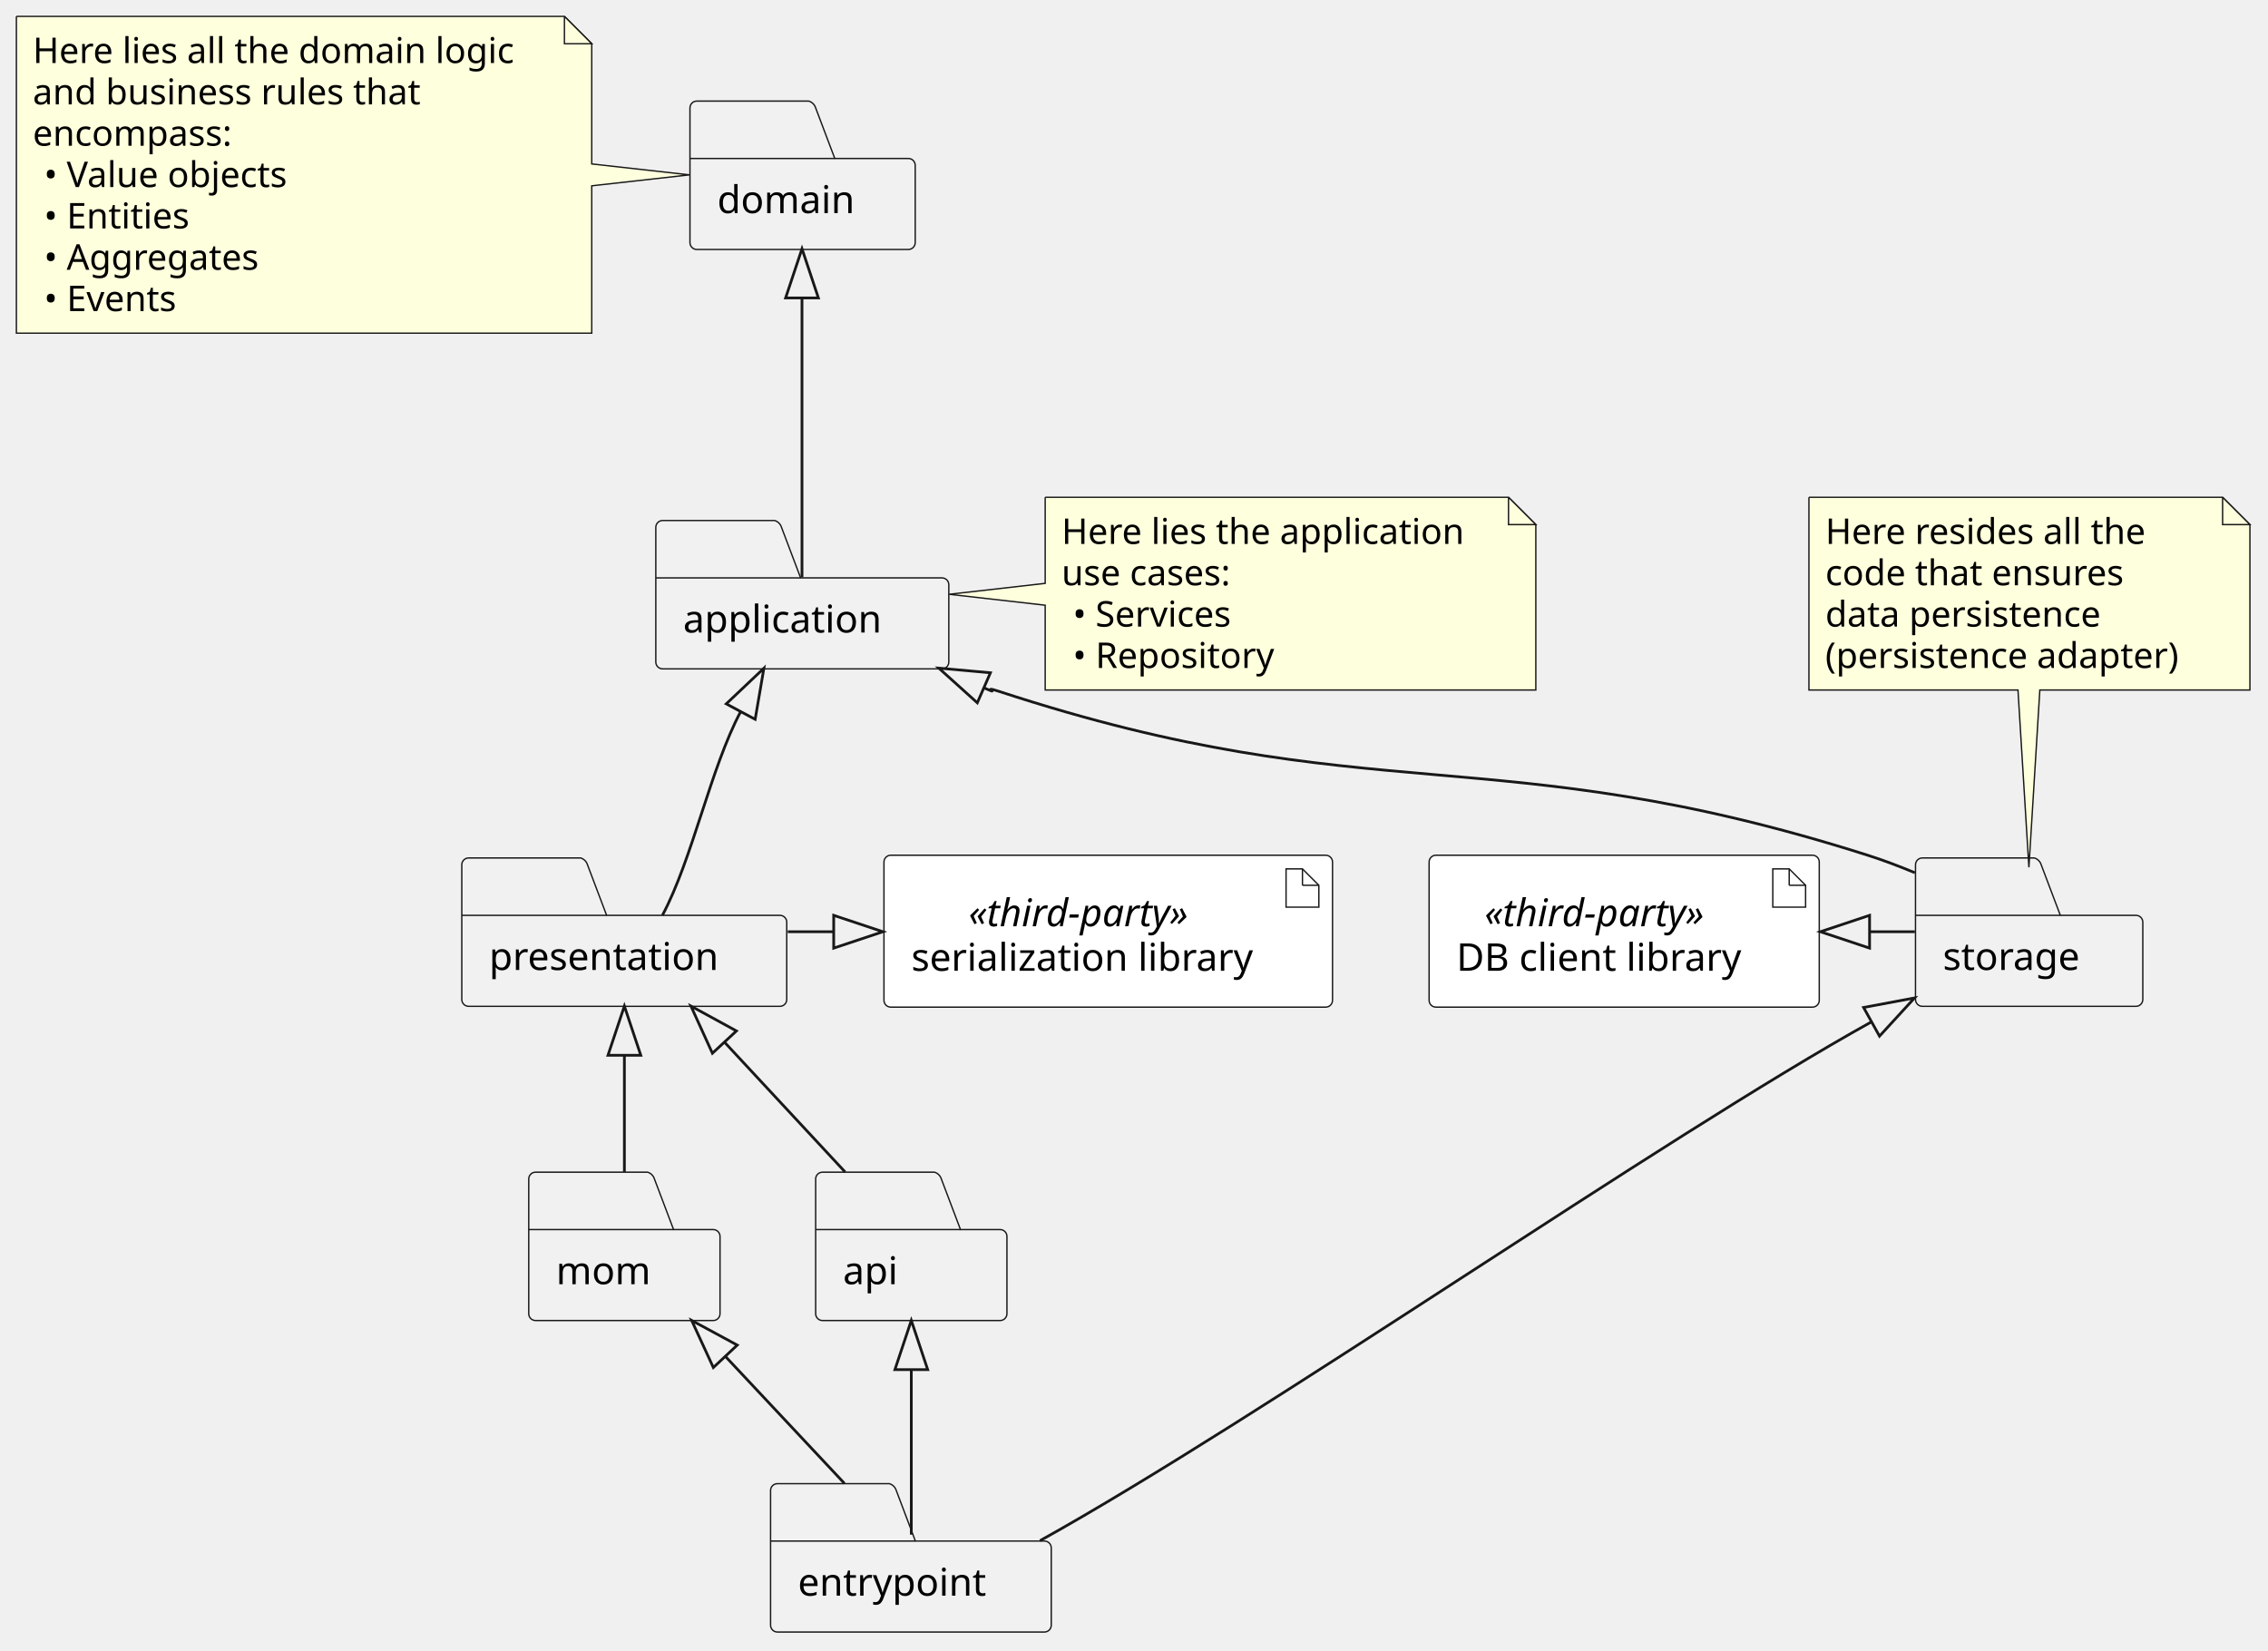
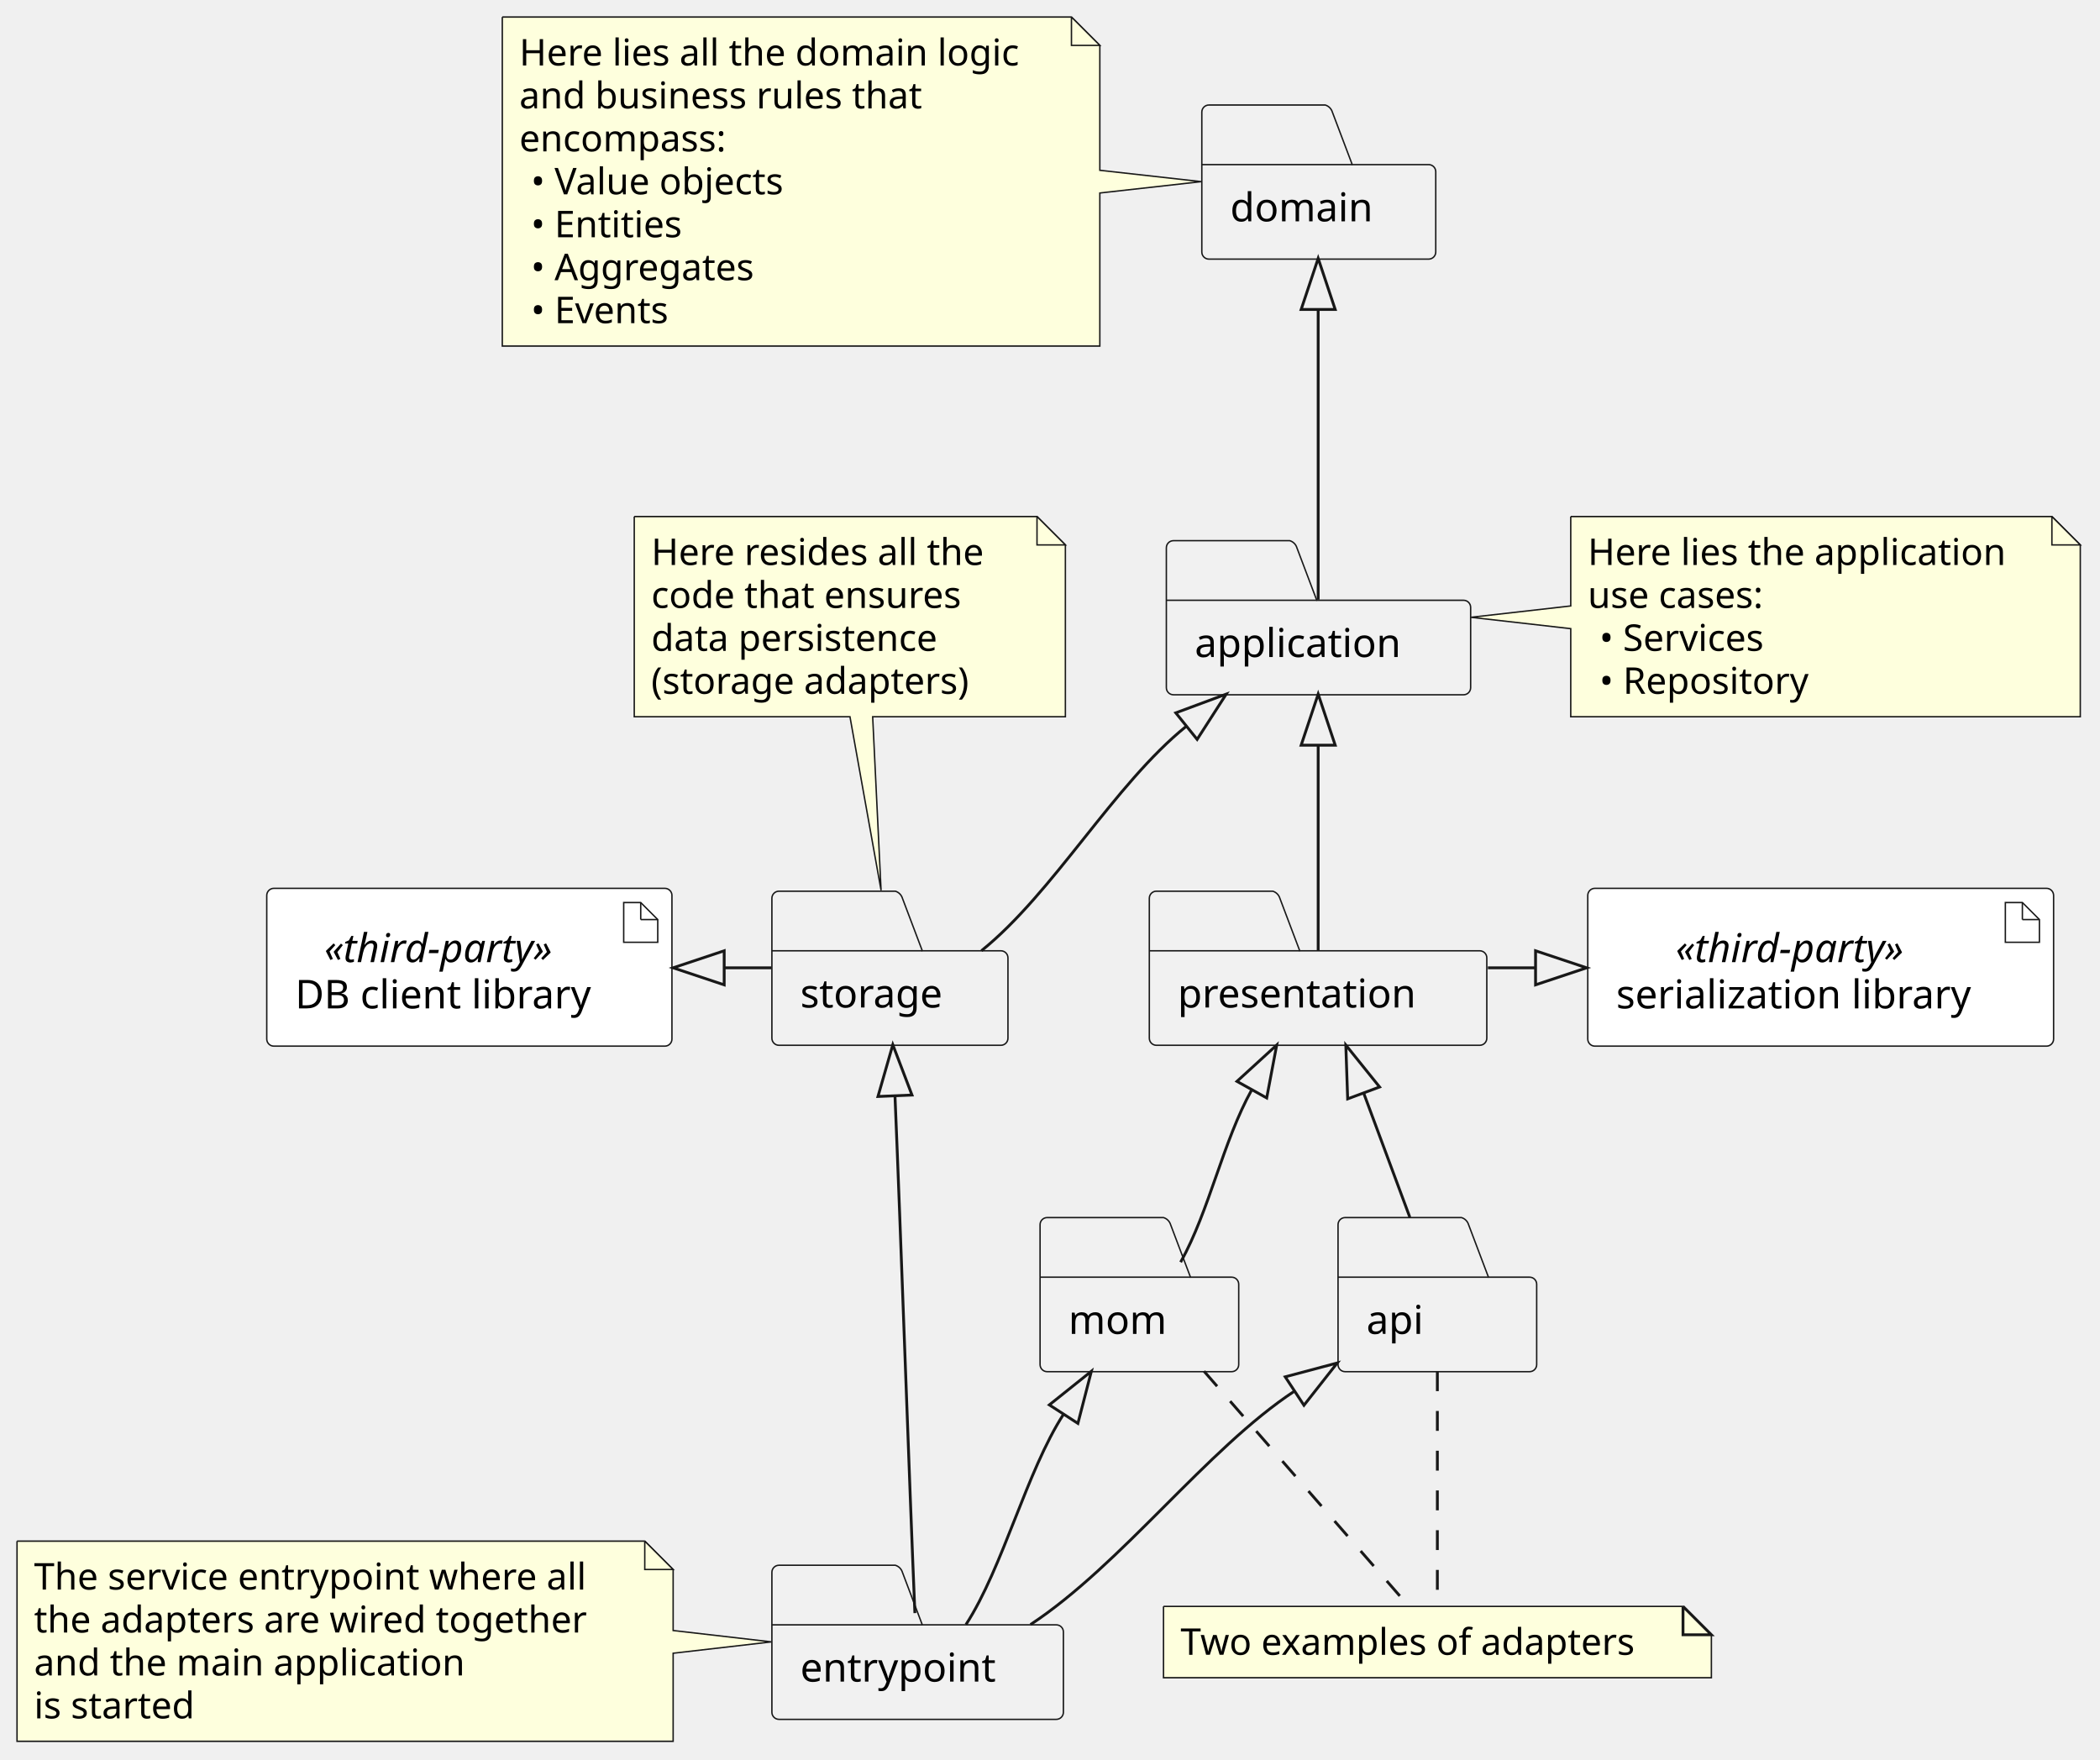
- <svg xmlns="http://www.w3.org/2000/svg" contentStyleType="text/css" data-diagram-type="DESCRIPTION" height="604px" preserveAspectRatio="none" style="width:830px;height:604px;background:#FFFFFF;" version="1.1" viewBox="0 0 830 604" width="830px" zoomAndPan="magnify">
+ <svg xmlns="http://www.w3.org/2000/svg" contentStyleType="text/css" data-diagram-type="DESCRIPTION" height="620px" preserveAspectRatio="none" style="width:740px;height:620px;background:#FFFFFF;" version="1.1" viewBox="0 0 740 620" width="740px" zoomAndPan="magnify">
  <defs />
  <g>
-     <g class="entity" data-entity="domain" data-source-line="133" data-uid="ent0002" id="entity_domain">
-       <path d="M255,37 L296,37 A3.75,3.75 0 0 1 298.5,39.5 L305.5,58 L332.432,58 A2.5,2.5 0 0 1 334.932,60.5 L334.932,88.797 A2.5,2.5 0 0 1 332.432,91.297 L255,91.297 A2.5,2.5 0 0 1 252.5,88.797 L252.5,39.5 A2.5,2.5 0 0 1 255,37" fill="#F1F1F1" style="stroke:#181818;stroke-width:0.5;" />
-       <line style="stroke:#181818;stroke-width:0.5;" x1="252.5" x2="305.5" y1="58" y2="58" />
-       <text fill="#000000" font-family="sans-serif" font-size="14" lengthAdjust="spacing" textLength="52.432" x="262.5" y="77.995">domain</text>
+     <g class="entity" data-entity="domain" data-source-line="130" data-uid="ent0002" id="entity_domain">
+       <path d="M426,37 L467,37 A3.75,3.75 0 0 1 469.5,39.5 L476.5,58 L503.432,58 A2.5,2.5 0 0 1 505.932,60.5 L505.932,88.797 A2.5,2.5 0 0 1 503.432,91.297 L426,91.297 A2.5,2.5 0 0 1 423.5,88.797 L423.5,39.5 A2.5,2.5 0 0 1 426,37" fill="#F1F1F1" style="stroke:#181818;stroke-width:0.5;" />
+       <line style="stroke:#181818;stroke-width:0.5;" x1="423.5" x2="476.5" y1="58" y2="58" />
+       <text fill="#000000" font-family="sans-serif" font-size="14" lengthAdjust="spacing" textLength="52.432" x="433.5" y="77.995">domain</text>
    </g>
-     <g class="entity" data-entity="GMN3" data-source-line="135" data-uid="ent0004" id="entity_GMN3">
-       <path d="M6,6 L6,121.93 A0,0 0 0 0 6,121.93 L216.56,121.93 A0,0 0 0 0 216.56,121.93 L216.56,68 L252.3,64 L216.56,60 L216.56,16 L206.56,6 L6,6 A0,0 0 0 0 6,6" fill="#FEFFDD" style="stroke:#181818;stroke-width:0.5;" />
-       <path d="M206.56,6 L206.56,16 L216.56,16 L206.56,6" fill="#FEFFDD" style="stroke:#181818;stroke-width:0.5;" />
-       <text fill="#000000" font-family="sans-serif" font-size="13" lengthAdjust="spacing" textLength="189.56" x="12" y="23.067">Here lies all the domain logic</text>
-       <text fill="#000000" font-family="sans-serif" font-size="13" lengthAdjust="spacing" textLength="151.88" x="12" y="38.2">and business rules that</text>
-       <text fill="#000000" font-family="sans-serif" font-size="13" lengthAdjust="spacing" textLength="78.146" x="12" y="53.333">encompass:</text>
-       <text fill="#000000" font-family="sans-serif" font-size="13" lengthAdjust="spacing" textLength="99.474" x="16.132" y="68.465">• Value objects</text>
-       <text fill="#000000" font-family="sans-serif" font-size="13" lengthAdjust="spacing" textLength="60.442" x="16.132" y="83.598">• Entities</text>
-       <text fill="#000000" font-family="sans-serif" font-size="13" lengthAdjust="spacing" textLength="86.626" x="16.132" y="98.731">• Aggregates</text>
-       <text fill="#000000" font-family="sans-serif" font-size="13" lengthAdjust="spacing" textLength="55.815" x="16.132" y="113.864">• Events</text>
+     <g class="entity" data-entity="GMN3" data-source-line="132" data-uid="ent0004" id="entity_GMN3">
+       <path d="M177,6 L177,121.93 A0,0 0 0 0 177,121.93 L387.56,121.93 A0,0 0 0 0 387.56,121.93 L387.56,68 L423.3,64 L387.56,60 L387.56,16 L377.56,6 L177,6 A0,0 0 0 0 177,6" fill="#FEFFDD" style="stroke:#181818;stroke-width:0.5;" />
+       <path d="M377.56,6 L377.56,16 L387.56,16 L377.56,6" fill="#FEFFDD" style="stroke:#181818;stroke-width:0.5;" />
+       <text fill="#000000" font-family="sans-serif" font-size="13" lengthAdjust="spacing" textLength="189.56" x="183" y="23.067">Here lies all the domain logic</text>
+       <text fill="#000000" font-family="sans-serif" font-size="13" lengthAdjust="spacing" textLength="151.88" x="183" y="38.2">and business rules that</text>
+       <text fill="#000000" font-family="sans-serif" font-size="13" lengthAdjust="spacing" textLength="78.146" x="183" y="53.333">encompass:</text>
+       <text fill="#000000" font-family="sans-serif" font-size="13" lengthAdjust="spacing" textLength="99.474" x="187.132" y="68.465">• Value objects</text>
+       <text fill="#000000" font-family="sans-serif" font-size="13" lengthAdjust="spacing" textLength="60.442" x="187.132" y="83.598">• Entities</text>
+       <text fill="#000000" font-family="sans-serif" font-size="13" lengthAdjust="spacing" textLength="86.626" x="187.132" y="98.731">• Aggregates</text>
+       <text fill="#000000" font-family="sans-serif" font-size="13" lengthAdjust="spacing" textLength="55.815" x="187.132" y="113.864">• Events</text>
    </g>
-     <g class="entity" data-entity="application" data-source-line="144" data-uid="ent0006" id="entity_application">
-       <path d="M242.5,190.5 L283.5,190.5 A3.75,3.75 0 0 1 286,193 L293,211.5 L344.726,211.5 A2.5,2.5 0 0 1 347.226,214 L347.226,242.297 A2.5,2.5 0 0 1 344.726,244.797 L242.5,244.797 A2.5,2.5 0 0 1 240,242.297 L240,193 A2.5,2.5 0 0 1 242.5,190.5" fill="#F1F1F1" style="stroke:#181818;stroke-width:0.5;" />
-       <line style="stroke:#181818;stroke-width:0.5;" x1="240" x2="293" y1="211.5" y2="211.5" />
-       <text fill="#000000" font-family="sans-serif" font-size="14" lengthAdjust="spacing" textLength="77.226" x="250" y="231.495">application</text>
+     <g class="entity" data-entity="application" data-source-line="141" data-uid="ent0006" id="entity_application">
+       <path d="M413.5,190.5 L454.5,190.5 A3.75,3.75 0 0 1 457,193 L464,211.5 L515.726,211.5 A2.5,2.5 0 0 1 518.226,214 L518.226,242.297 A2.5,2.5 0 0 1 515.726,244.797 L413.5,244.797 A2.5,2.5 0 0 1 411,242.297 L411,193 A2.5,2.5 0 0 1 413.5,190.5" fill="#F1F1F1" style="stroke:#181818;stroke-width:0.5;" />
+       <line style="stroke:#181818;stroke-width:0.5;" x1="411" x2="464" y1="211.5" y2="211.5" />
+       <text fill="#000000" font-family="sans-serif" font-size="14" lengthAdjust="spacing" textLength="77.226" x="421" y="231.495">application</text>
    </g>
-     <g class="entity" data-entity="GMN7" data-source-line="146" data-uid="ent0008" id="entity_GMN7">
-       <path d="M382.5,182 L382.5,213.5 L347.34,217.5 L382.5,221.5 L382.5,252.531 A0,0 0 0 0 382.5,252.531 L562.052,252.531 A0,0 0 0 0 562.052,252.531 L562.052,192 L552.052,182 L382.5,182 A0,0 0 0 0 382.5,182" fill="#FEFFDD" style="stroke:#181818;stroke-width:0.5;" />
-       <path d="M552.052,182 L552.052,192 L562.052,192 L552.052,182" fill="#FEFFDD" style="stroke:#181818;stroke-width:0.5;" />
-       <text fill="#000000" font-family="sans-serif" font-size="13" lengthAdjust="spacing" textLength="158.552" x="388.5" y="199.067">Here lies the application</text>
-       <text fill="#000000" font-family="sans-serif" font-size="13" lengthAdjust="spacing" textLength="68.18" x="388.5" y="214.2">use cases:</text>
-       <text fill="#000000" font-family="sans-serif" font-size="13" lengthAdjust="spacing" textLength="66.619" x="392.632" y="229.333">• Services</text>
-       <text fill="#000000" font-family="sans-serif" font-size="13" lengthAdjust="spacing" textLength="81.51" x="392.632" y="244.465">• Repository</text>
+     <g class="entity" data-entity="GMN7" data-source-line="143" data-uid="ent0008" id="entity_GMN7">
+       <path d="M553.5,182 L553.5,213.5 L518.34,217.5 L553.5,221.5 L553.5,252.531 A0,0 0 0 0 553.5,252.531 L733.052,252.531 A0,0 0 0 0 733.052,252.531 L733.052,192 L723.052,182 L553.5,182 A0,0 0 0 0 553.5,182" fill="#FEFFDD" style="stroke:#181818;stroke-width:0.5;" />
+       <path d="M723.052,182 L723.052,192 L733.052,192 L723.052,182" fill="#FEFFDD" style="stroke:#181818;stroke-width:0.5;" />
+       <text fill="#000000" font-family="sans-serif" font-size="13" lengthAdjust="spacing" textLength="158.552" x="559.5" y="199.067">Here lies the application</text>
+       <text fill="#000000" font-family="sans-serif" font-size="13" lengthAdjust="spacing" textLength="68.18" x="559.5" y="214.2">use cases:</text>
+       <text fill="#000000" font-family="sans-serif" font-size="13" lengthAdjust="spacing" textLength="66.619" x="563.632" y="229.333">• Services</text>
+       <text fill="#000000" font-family="sans-serif" font-size="13" lengthAdjust="spacing" textLength="81.51" x="563.632" y="244.465">• Repository</text>
    </g>
-     <g class="entity" data-entity="storage" data-source-line="152" data-uid="ent0010" id="entity_storage">
-       <path d="M703.5,314 L744.5,314 A3.75,3.75 0 0 1 747,316.5 L754,335 L781.684,335 A2.5,2.5 0 0 1 784.184,337.5 L784.184,365.797 A2.5,2.5 0 0 1 781.684,368.297 L703.5,368.297 A2.5,2.5 0 0 1 701,365.797 L701,316.5 A2.5,2.5 0 0 1 703.5,314" fill="#F1F1F1" style="stroke:#181818;stroke-width:0.5;" />
-       <line style="stroke:#181818;stroke-width:0.5;" x1="701" x2="754" y1="335" y2="335" />
-       <text fill="#000000" font-family="sans-serif" font-size="14" lengthAdjust="spacing" textLength="53.184" x="711" y="354.995">storage</text>
+     <g class="entity" data-entity="storage" data-source-line="149" data-uid="ent0010" id="entity_storage">
+       <path d="M274.5,314 L315.5,314 A3.75,3.75 0 0 1 318,316.5 L325,335 L352.684,335 A2.5,2.5 0 0 1 355.184,337.5 L355.184,365.797 A2.5,2.5 0 0 1 352.684,368.297 L274.5,368.297 A2.5,2.5 0 0 1 272,365.797 L272,316.5 A2.5,2.5 0 0 1 274.5,314" fill="#F1F1F1" style="stroke:#181818;stroke-width:0.5;" />
+       <line style="stroke:#181818;stroke-width:0.5;" x1="272" x2="325" y1="335" y2="335" />
+       <text fill="#000000" font-family="sans-serif" font-size="14" lengthAdjust="spacing" textLength="53.184" x="282" y="354.995">storage</text>
    </g>
-     <g class="entity" data-entity="GMN11" data-source-line="154" data-uid="ent0012" id="entity_GMN11">
-       <path d="M662,182 L662,252.531 A0,0 0 0 0 662,252.531 L738.5,252.531 L742.5,317.43 L746.5,252.531 L823.385,252.531 A0,0 0 0 0 823.385,252.531 L823.385,192 L813.385,182 L662,182 A0,0 0 0 0 662,182" fill="#FEFFDD" style="stroke:#181818;stroke-width:0.5;" />
-       <path d="M813.385,182 L813.385,192 L823.385,192 L813.385,182" fill="#FEFFDD" style="stroke:#181818;stroke-width:0.5;" />
-       <text fill="#000000" font-family="sans-serif" font-size="13" lengthAdjust="spacing" textLength="126.788" x="668" y="199.067">Here resides all the</text>
-       <text fill="#000000" font-family="sans-serif" font-size="13" lengthAdjust="spacing" textLength="117.381" x="668" y="214.2">code that ensures</text>
-       <text fill="#000000" font-family="sans-serif" font-size="13" lengthAdjust="spacing" textLength="108.647" x="668" y="229.333">data persistence</text>
-       <text fill="#000000" font-family="sans-serif" font-size="13" lengthAdjust="spacing" textLength="140.385" x="668" y="244.465">(persistence adapter)</text>
+     <g class="entity" data-entity="GMN11" data-source-line="151" data-uid="ent0012" id="entity_GMN11">
+       <path d="M223.5,182 L223.5,252.531 A0,0 0 0 0 223.5,252.531 L299.51,252.531 L310.47,313.68 L307.51,252.531 L375.42,252.531 A0,0 0 0 0 375.42,252.531 L375.42,192 L365.42,182 L223.5,182 A0,0 0 0 0 223.5,182" fill="#FEFFDD" style="stroke:#181818;stroke-width:0.5;" />
+       <path d="M365.42,182 L365.42,192 L375.42,192 L365.42,182" fill="#FEFFDD" style="stroke:#181818;stroke-width:0.5;" />
+       <text fill="#000000" font-family="sans-serif" font-size="13" lengthAdjust="spacing" textLength="126.788" x="229.5" y="199.067">Here resides all the</text>
+       <text fill="#000000" font-family="sans-serif" font-size="13" lengthAdjust="spacing" textLength="117.381" x="229.5" y="214.2">code that ensures</text>
+       <text fill="#000000" font-family="sans-serif" font-size="13" lengthAdjust="spacing" textLength="108.647" x="229.5" y="229.333">data persistence</text>
+       <text fill="#000000" font-family="sans-serif" font-size="13" lengthAdjust="spacing" textLength="121.31" x="229.5" y="244.465">(storage adapters)</text>
    </g>
-     <g class="entity" data-entity="DB_LIB" data-source-line="159" data-uid="ent0014" id="entity_DB_LIB">
-       <rect fill="#FFFFFF" height="55.594" rx="2.5" ry="2.5" style="stroke:#181818;stroke-width:0.5;" width="142.779" x="523" y="313" />
-       <polygon fill="#FFFFFF" points="648.779,318,648.779,332,660.779,332,660.779,324,654.779,318,648.779,318" style="stroke:#181818;stroke-width:0.5;" />
-       <line style="stroke:#181818;stroke-width:0.5;" x1="654.779" x2="654.779" y1="318" y2="324" />
-       <line style="stroke:#181818;stroke-width:0.5;" x1="660.779" x2="654.779" y1="324" y2="324" />
-       <text fill="#000000" font-family="sans-serif" font-size="14" font-style="italic" lengthAdjust="spacing" textLength="92.224" x="543.278" y="338.995">«third-party»</text>
-       <text fill="#000000" font-family="sans-serif" font-size="14" lengthAdjust="spacing" textLength="112.779" x="533" y="355.292">DB client library</text>
+     <g class="entity" data-entity="DB_LIB" data-source-line="156" data-uid="ent0014" id="entity_DB_LIB">
+       <rect fill="#FFFFFF" height="55.594" rx="2.5" ry="2.5" style="stroke:#181818;stroke-width:0.5;" width="142.779" x="94" y="313" />
+       <polygon fill="#FFFFFF" points="219.779,318,219.779,332,231.779,332,231.779,324,225.779,318,219.779,318" style="stroke:#181818;stroke-width:0.5;" />
+       <line style="stroke:#181818;stroke-width:0.5;" x1="225.779" x2="225.779" y1="318" y2="324" />
+       <line style="stroke:#181818;stroke-width:0.5;" x1="231.779" x2="225.779" y1="324" y2="324" />
+       <text fill="#000000" font-family="sans-serif" font-size="14" font-style="italic" lengthAdjust="spacing" textLength="92.224" x="114.278" y="338.995">«third-party»</text>
+       <text fill="#000000" font-family="sans-serif" font-size="14" lengthAdjust="spacing" textLength="112.779" x="104" y="355.292">DB client library</text>
    </g>
-     <g class="entity" data-entity="presentation" data-source-line="162" data-uid="ent0017" id="entity_presentation">
-       <path d="M171.5,314 L212.5,314 A3.75,3.75 0 0 1 215,316.5 L222,335 L285.422,335 A2.5,2.5 0 0 1 287.922,337.5 L287.922,365.797 A2.5,2.5 0 0 1 285.422,368.297 L171.5,368.297 A2.5,2.5 0 0 1 169,365.797 L169,316.5 A2.5,2.5 0 0 1 171.5,314" fill="#F1F1F1" style="stroke:#181818;stroke-width:0.5;" />
-       <line style="stroke:#181818;stroke-width:0.5;" x1="169" x2="222" y1="335" y2="335" />
-       <text fill="#000000" font-family="sans-serif" font-size="14" lengthAdjust="spacing" textLength="88.922" x="179" y="354.995">presentation</text>
+     <g class="entity" data-entity="presentation" data-source-line="159" data-uid="ent0017" id="entity_presentation">
+       <path d="M407.5,314 L448.5,314 A3.75,3.75 0 0 1 451,316.5 L458,335 L521.422,335 A2.5,2.5 0 0 1 523.922,337.5 L523.922,365.797 A2.5,2.5 0 0 1 521.422,368.297 L407.5,368.297 A2.5,2.5 0 0 1 405,365.797 L405,316.5 A2.5,2.5 0 0 1 407.5,314" fill="#F1F1F1" style="stroke:#181818;stroke-width:0.5;" />
+       <line style="stroke:#181818;stroke-width:0.5;" x1="405" x2="458" y1="335" y2="335" />
+       <text fill="#000000" font-family="sans-serif" font-size="14" lengthAdjust="spacing" textLength="88.922" x="415" y="354.995">presentation</text>
    </g>
-     <g class="entity" data-entity="SERIALIZATION_LIB" data-source-line="163" data-uid="ent0018" id="entity_SERIALIZATION_LIB">
-       <rect fill="#FFFFFF" height="55.594" rx="2.5" ry="2.5" style="stroke:#181818;stroke-width:0.5;" width="164.148" x="323.5" y="313" />
-       <polygon fill="#FFFFFF" points="470.648,318,470.648,332,482.648,332,482.648,324,476.648,318,470.648,318" style="stroke:#181818;stroke-width:0.5;" />
-       <line style="stroke:#181818;stroke-width:0.5;" x1="476.648" x2="476.648" y1="318" y2="324" />
-       <line style="stroke:#181818;stroke-width:0.5;" x1="482.648" x2="476.648" y1="324" y2="324" />
-       <text fill="#000000" font-family="sans-serif" font-size="14" font-style="italic" lengthAdjust="spacing" textLength="92.224" x="354.462" y="338.995">«third-party»</text>
-       <text fill="#000000" font-family="sans-serif" font-size="14" lengthAdjust="spacing" textLength="134.148" x="333.5" y="355.292">serialization library</text>
+     <g class="entity" data-entity="SERIALIZATION_LIB" data-source-line="160" data-uid="ent0018" id="entity_SERIALIZATION_LIB">
+       <rect fill="#FFFFFF" height="55.594" rx="2.5" ry="2.5" style="stroke:#181818;stroke-width:0.5;" width="164.148" x="559.5" y="313" />
+       <polygon fill="#FFFFFF" points="706.648,318,706.648,332,718.648,332,718.648,324,712.648,318,706.648,318" style="stroke:#181818;stroke-width:0.5;" />
+       <line style="stroke:#181818;stroke-width:0.5;" x1="712.648" x2="712.648" y1="318" y2="324" />
+       <line style="stroke:#181818;stroke-width:0.5;" x1="718.648" x2="712.648" y1="324" y2="324" />
+       <text fill="#000000" font-family="sans-serif" font-size="14" font-style="italic" lengthAdjust="spacing" textLength="92.224" x="590.462" y="338.995">«third-party»</text>
+       <text fill="#000000" font-family="sans-serif" font-size="14" lengthAdjust="spacing" textLength="134.148" x="569.5" y="355.292">serialization library</text>
    </g>
-     <g class="entity" data-entity="mom" data-source-line="166" data-uid="ent0020" id="entity_mom">
-       <path d="M196,429 L237,429 A3.75,3.75 0 0 1 239.5,431.5 L246.5,450 L261,450 A2.5,2.5 0 0 1 263.5,452.5 L263.5,480.797 A2.5,2.5 0 0 1 261,483.297 L196,483.297 A2.5,2.5 0 0 1 193.5,480.797 L193.5,431.5 A2.5,2.5 0 0 1 196,429" fill="#F1F1F1" style="stroke:#181818;stroke-width:0.5;" />
-       <line style="stroke:#181818;stroke-width:0.5;" x1="193.5" x2="246.5" y1="450" y2="450" />
-       <text fill="#000000" font-family="sans-serif" font-size="14" lengthAdjust="spacing" textLength="35.841" x="203.5" y="469.995">mom</text>
+     <g class="entity" data-entity="mom" data-source-line="163" data-uid="ent0020" id="entity_mom">
+       <path d="M369,429 L410,429 A3.75,3.75 0 0 1 412.5,431.5 L419.5,450 L434,450 A2.5,2.5 0 0 1 436.5,452.5 L436.5,480.797 A2.5,2.5 0 0 1 434,483.297 L369,483.297 A2.5,2.5 0 0 1 366.5,480.797 L366.5,431.5 A2.5,2.5 0 0 1 369,429" fill="#F1F1F1" style="stroke:#181818;stroke-width:0.5;" />
+       <line style="stroke:#181818;stroke-width:0.5;" x1="366.5" x2="419.5" y1="450" y2="450" />
+       <text fill="#000000" font-family="sans-serif" font-size="14" lengthAdjust="spacing" textLength="35.841" x="376.5" y="469.995">mom</text>
    </g>
-     <g class="entity" data-entity="api" data-source-line="167" data-uid="ent0021" id="entity_api">
-       <path d="M301,429 L342,429 A3.75,3.75 0 0 1 344.5,431.5 L351.5,450 L366,450 A2.5,2.5 0 0 1 368.5,452.5 L368.5,480.797 A2.5,2.5 0 0 1 366,483.297 L301,483.297 A2.5,2.5 0 0 1 298.5,480.797 L298.5,431.5 A2.5,2.5 0 0 1 301,429" fill="#F1F1F1" style="stroke:#181818;stroke-width:0.5;" />
-       <line style="stroke:#181818;stroke-width:0.5;" x1="298.5" x2="351.5" y1="450" y2="450" />
-       <text fill="#000000" font-family="sans-serif" font-size="14" lengthAdjust="spacing" textLength="21.355" x="308.5" y="469.995">api</text>
+     <g class="entity" data-entity="api" data-source-line="164" data-uid="ent0021" id="entity_api">
+       <path d="M474,429 L515,429 A3.75,3.75 0 0 1 517.5,431.5 L524.5,450 L539,450 A2.5,2.5 0 0 1 541.5,452.5 L541.5,480.797 A2.5,2.5 0 0 1 539,483.297 L474,483.297 A2.5,2.5 0 0 1 471.5,480.797 L471.5,431.5 A2.5,2.5 0 0 1 474,429" fill="#F1F1F1" style="stroke:#181818;stroke-width:0.5;" />
+       <line style="stroke:#181818;stroke-width:0.5;" x1="471.5" x2="524.5" y1="450" y2="450" />
+       <text fill="#000000" font-family="sans-serif" font-size="14" lengthAdjust="spacing" textLength="21.355" x="481.5" y="469.995">api</text>
    </g>
-     <g class="entity" data-entity="entrypoint" data-source-line="175" data-uid="ent0032" id="entity_entrypoint">
-       <path d="M284.5,543 L325.5,543 A3.75,3.75 0 0 1 328,545.5 L335,564 L382.221,564 A2.5,2.5 0 0 1 384.721,566.5 L384.721,594.797 A2.5,2.5 0 0 1 382.221,597.297 L284.5,597.297 A2.5,2.5 0 0 1 282,594.797 L282,545.5 A2.5,2.5 0 0 1 284.5,543" fill="#F1F1F1" style="stroke:#181818;stroke-width:0.5;" />
-       <line style="stroke:#181818;stroke-width:0.5;" x1="282" x2="335" y1="564" y2="564" />
-       <text fill="#000000" font-family="sans-serif" font-size="14" lengthAdjust="spacing" textLength="72.721" x="292" y="583.995">entrypoint</text>
+     <g class="entity" data-entity="entrypoint" data-source-line="172" data-uid="ent0032" id="entity_entrypoint">
+       <path d="M274.5,551.5 L315.5,551.5 A3.75,3.75 0 0 1 318,554 L325,572.5 L372.221,572.5 A2.5,2.5 0 0 1 374.721,575 L374.721,603.297 A2.5,2.5 0 0 1 372.221,605.797 L274.5,605.797 A2.5,2.5 0 0 1 272,603.297 L272,554 A2.5,2.5 0 0 1 274.5,551.5" fill="#F1F1F1" style="stroke:#181818;stroke-width:0.5;" />
+       <line style="stroke:#181818;stroke-width:0.5;" x1="272" x2="325" y1="572.5" y2="572.5" />
+       <text fill="#000000" font-family="sans-serif" font-size="14" lengthAdjust="spacing" textLength="72.721" x="282" y="592.495">entrypoint</text>
    </g>
-     <g class="link" data-entity-1="DB_LIB" data-entity-2="storage" data-source-line="160" data-uid="lnk16" id="link_DB_LIB_storage">
-       <path d="M684.19,341 C695.71,341 689.24,341 700.77,341" fill="none" id="DB_LIB-backto-storage" style="stroke:#181818;stroke-width:1;" />
-       <polygon fill="none" points="666.19,341,684.19,347,684.19,335,666.19,341" style="stroke:#181818;stroke-width:1;" />
+     <g class="entity" data-entity="GMN33" data-source-line="174" data-uid="ent0034" id="entity_GMN33">
+       <path d="M6,543 L6,613.531 A0,0 0 0 0 6,613.531 L237.203,613.531 A0,0 0 0 0 237.203,613.531 L237.203,582.5 L271.86,578.5 L237.203,574.5 L237.203,553 L227.203,543 L6,543 A0,0 0 0 0 6,543" fill="#FEFFDD" style="stroke:#181818;stroke-width:0.5;" />
+       <path d="M227.203,543 L227.203,553 L237.203,553 L227.203,543" fill="#FEFFDD" style="stroke:#181818;stroke-width:0.5;" />
+       <text fill="#000000" font-family="sans-serif" font-size="13" lengthAdjust="spacing" textLength="210.203" x="12" y="560.067">The service entrypoint where all</text>
+       <text fill="#000000" font-family="sans-serif" font-size="13" lengthAdjust="spacing" textLength="208.641" x="12" y="575.2">the adapters are wired together</text>
+       <text fill="#000000" font-family="sans-serif" font-size="13" lengthAdjust="spacing" textLength="162.379" x="12" y="590.332">and the main application</text>
+       <text fill="#000000" font-family="sans-serif" font-size="13" lengthAdjust="spacing" textLength="61.045" x="12" y="605.465">is started</text>
    </g>
-     <g class="link" data-entity-1="presentation" data-entity-2="SERIALIZATION_LIB" data-source-line="164" data-uid="lnk19" id="link_presentation_SERIALIZATION_LIB">
-       <path d="M288.31,341 C299.9,341 293.5,341 305.1,341" fill="none" id="presentation-to-SERIALIZATION_LIB" style="stroke:#181818;stroke-width:1;" />
-       <polygon fill="none" points="323.1,341,305.1,335,305.1,347,323.1,341" style="stroke:#181818;stroke-width:1;" />
+     <g class="entity" data-entity="AD" data-source-line="183" data-uid="ent0042" id="entity_AD">
+       <path d="M410,566 L410,591.133 L603.06,591.133 L603.06,576 L593.06,566 L410,566" fill="#FEFFDD" style="stroke:#181818;stroke-width:0.5;" />
+       <path d="M593.06,566 L593.06,576 L603.06,576 L593.06,566" fill="#FEFFDD" style="stroke:#181818;stroke-width:1;" />
+       <text fill="#000000" font-family="sans-serif" font-size="13" lengthAdjust="spacing" textLength="172.06" x="416" y="583.067">Two examples of adapters</text>
    </g>
-     <g class="link" data-entity-1="domain" data-entity-2="application" data-source-line="169" data-uid="lnk23" id="link_domain_application">
-       <path d="M293.5,109.04 C293.5,136.79 293.5,183.48 293.5,211.29" fill="none" id="domain-backto-application" style="stroke:#181818;stroke-width:1;" />
-       <polygon fill="none" points="293.5,91.04,287.5,109.04,299.5,109.04,293.5,91.04" style="stroke:#181818;stroke-width:1;" />
+     <g class="link" data-entity-1="DB_LIB" data-entity-2="storage" data-source-line="157" data-uid="lnk16" id="link_DB_LIB_storage">
+       <path d="M255.19,341 C266.71,341 260.24,341 271.77,341" fill="none" id="DB_LIB-backto-storage" style="stroke:#181818;stroke-width:1;" />
+       <polygon fill="none" points="237.19,341,255.19,347,255.19,335,237.19,341" style="stroke:#181818;stroke-width:1;" />
    </g>
-     <g class="link" data-entity-1="application" data-entity-2="storage" data-source-line="170" data-uid="lnk25" id="link_application_storage">
-       <path d="M360.057,251.72 C367.297,254.88 358.26,250.63 365.5,253 C502.18,297.79 546.43,269.42 683.5,313 C689.19,314.81 695.05,317.03 700.77,319.41" fill="none" id="application-backto-storage" style="stroke:#181818;stroke-width:1;" />
-       <polygon fill="none" points="343.56,244.52,357.657,257.219,362.457,246.221,343.56,244.52" style="stroke:#181818;stroke-width:1;" />
+     <g class="link" data-entity-1="presentation" data-entity-2="SERIALIZATION_LIB" data-source-line="161" data-uid="lnk19" id="link_presentation_SERIALIZATION_LIB">
+       <path d="M524.31,341 C535.9,341 529.5,341 541.1,341" fill="none" id="presentation-to-SERIALIZATION_LIB" style="stroke:#181818;stroke-width:1;" />
+       <polygon fill="none" points="559.1,341,541.1,335,541.1,347,559.1,341" style="stroke:#181818;stroke-width:1;" />
    </g>
-     <g class="link" data-entity-1="application" data-entity-2="presentation" data-source-line="171" data-uid="lnk27" id="link_application_presentation">
-       <path d="M271.067,260.431 C260.097,280.931 253.38,314.49 242.42,334.98" fill="none" id="application-backto-presentation" style="stroke:#181818;stroke-width:1;" />
-       <polygon fill="none" points="279.56,244.56,265.777,257.6,276.358,263.261,279.56,244.56" style="stroke:#181818;stroke-width:1;" />
+     <g class="link" data-entity-1="domain" data-entity-2="application" data-source-line="166" data-uid="lnk23" id="link_domain_application">
+       <path d="M464.5,109.04 C464.5,136.79 464.5,183.48 464.5,211.29" fill="none" id="domain-backto-application" style="stroke:#181818;stroke-width:1;" />
+       <polygon fill="none" points="464.5,91.04,458.5,109.04,470.5,109.04,464.5,91.04" style="stroke:#181818;stroke-width:1;" />
    </g>
-     <g class="link" data-entity-1="presentation" data-entity-2="mom" data-source-line="172" data-uid="lnk29" id="link_presentation_mom">
-       <path d="M228.5,386.21 C228.5,404.46 228.5,410.71 228.5,428.93" fill="none" id="presentation-backto-mom" style="stroke:#181818;stroke-width:1;" />
-       <polygon fill="none" points="228.5,368.21,222.5,386.21,234.5,386.21,228.5,368.21" style="stroke:#181818;stroke-width:1;" />
+     <g class="link" data-entity-1="application" data-entity-2="storage" data-source-line="167" data-uid="lnk25" id="link_application_storage">
+       <path d="M418.086,255.843 C392.606,276.343 371.3,314.49 345.84,334.98" fill="none" id="application-backto-storage" style="stroke:#181818;stroke-width:1;" />
+       <polygon fill="none" points="432.11,244.56,414.324,251.169,421.847,260.518,432.11,244.56" style="stroke:#181818;stroke-width:1;" />
    </g>
-     <g class="link" data-entity-1="presentation" data-entity-2="api" data-source-line="173" data-uid="lnk31" id="link_presentation_api">
-       <path d="M265.107,381.392 C282.077,399.642 292.35,410.71 309.28,428.93" fill="none" id="presentation-backto-api" style="stroke:#181818;stroke-width:1;" />
-       <polygon fill="none" points="252.85,368.21,260.713,385.478,269.501,377.306,252.85,368.21" style="stroke:#181818;stroke-width:1;" />
+     <g class="link" data-entity-1="application" data-entity-2="presentation" data-source-line="168" data-uid="lnk27" id="link_application_presentation">
+       <path d="M464.5,262.56 C464.5,283.06 464.5,314.49 464.5,334.98" fill="none" id="application-backto-presentation" style="stroke:#181818;stroke-width:1;" />
+       <polygon fill="none" points="464.5,244.56,458.5,262.56,470.5,262.56,464.5,244.56" style="stroke:#181818;stroke-width:1;" />
    </g>
-     <g class="link" data-entity-1="api" data-entity-2="entrypoint" data-source-line="176" data-uid="lnk34" id="link_api_entrypoint">
-       <path d="M333.5,501.26 C333.5,519.23 333.5,543.72 333.5,561.66" fill="none" id="api-backto-entrypoint" style="stroke:#181818;stroke-width:1;" />
-       <polygon fill="none" points="333.5,483.26,327.5,501.26,339.5,501.26,333.5,483.26" style="stroke:#181818;stroke-width:1;" />
+     <g class="link" data-entity-1="presentation" data-entity-2="mom" data-source-line="169" data-uid="lnk29" id="link_presentation_mom">
+       <path d="M441.121,383.93 C430.941,402.18 426.19,426.505 416.03,444.725" fill="none" id="presentation-backto-mom" style="stroke:#181818;stroke-width:1;" />
+       <polygon fill="none" points="449.89,368.21,435.882,381.007,446.361,386.853,449.89,368.21" style="stroke:#181818;stroke-width:1;" />
    </g>
-     <g class="link" data-entity-1="mom" data-entity-2="entrypoint" data-source-line="177" data-uid="lnk36" id="link_mom_entrypoint">
-       <path d="M265.432,496.39 C282.282,514.361 292.22,524.97 309.04,542.91" fill="none" id="mom-backto-entrypoint" style="stroke:#181818;stroke-width:1;" />
-       <polygon fill="none" points="253.12,483.26,261.055,500.495,269.809,492.286,253.12,483.26" style="stroke:#181818;stroke-width:1;" />
+     <g class="link" data-entity-1="presentation" data-entity-2="api" data-source-line="170" data-uid="lnk31" id="link_presentation_api">
+       <path d="M480.517,385.08 C487.307,403.33 490.04,410.71 496.81,428.93" fill="none" id="presentation-backto-api" style="stroke:#181818;stroke-width:1;" />
+       <polygon fill="none" points="474.24,368.21,474.893,387.172,486.14,382.988,474.24,368.21" style="stroke:#181818;stroke-width:1;" />
    </g>
-     <g class="link" data-entity-1="storage" data-entity-2="entrypoint" data-source-line="178" data-uid="lnk38" id="link_storage_entrypoint">
-       <path d="M684.912,373.966 C608.162,416.565 461.11,519.17 380.61,563.86" fill="none" id="storage-backto-entrypoint" style="stroke:#181818;stroke-width:1;" />
-       <polygon fill="none" points="700.65,365.23,682,368.719,687.824,379.212,700.65,365.23" style="stroke:#181818;stroke-width:1;" />
+     <g class="link" data-entity-1="api" data-entity-2="entrypoint" data-source-line="179" data-uid="lnk37" id="link_api_entrypoint">
+       <path d="M456.185,490.127 C425.225,510.507 395.3,551.22 363.12,572.41" fill="none" id="api-backto-entrypoint" style="stroke:#181818;stroke-width:1;" />
+       <polygon fill="none" points="471.22,480.23,452.886,485.115,459.484,495.139,471.22,480.23" style="stroke:#181818;stroke-width:1;" />
+     </g>
+     <g class="link" data-entity-1="mom" data-entity-2="entrypoint" data-source-line="180" data-uid="lnk39" id="link_mom_entrypoint">
+       <path d="M374.795,498.258 C361.705,518.468 353.47,552.21 340.39,572.4" fill="none" id="mom-backto-entrypoint" style="stroke:#181818;stroke-width:1;" />
+       <polygon fill="none" points="384.58,483.15,369.759,494.996,379.831,501.52,384.58,483.15" style="stroke:#181818;stroke-width:1;" />
+     </g>
+     <g class="link" data-entity-1="storage" data-entity-2="entrypoint" data-source-line="181" data-uid="lnk41" id="link_storage_entrypoint">
+       <path d="M315.373,386.084 C317.293,431.354 320.46,523.015 322.39,568.365" fill="none" id="storage-backto-entrypoint" style="stroke:#181818;stroke-width:1;" />
+       <polygon fill="none" points="314.61,368.1,309.378,386.338,321.367,385.83,314.61,368.1" style="stroke:#181818;stroke-width:1;" />
+     </g>
+     <g class="link" data-entity-1="api" data-entity-2="AD" data-source-line="184" data-uid="lnk43" id="link_api_AD">
+       <path d="M506.5,483.15 C506.5,508.9 506.5,547.04 506.5,565.97" fill="none" id="api-AD" style="stroke:#181818;stroke-width:1;stroke-dasharray:7.0,7.0;" />
+     </g>
+     <g class="link" data-entity-1="mom" data-entity-2="AD" data-source-line="185" data-uid="lnk44" id="link_mom_AD">
+       <path d="M424.28,483.15 C446.72,508.9 479.96,547.04 496.45,565.97" fill="none" id="mom-AD" style="stroke:#181818;stroke-width:1;stroke-dasharray:7.0,7.0;" />
    </g>
  </g>
</svg>
